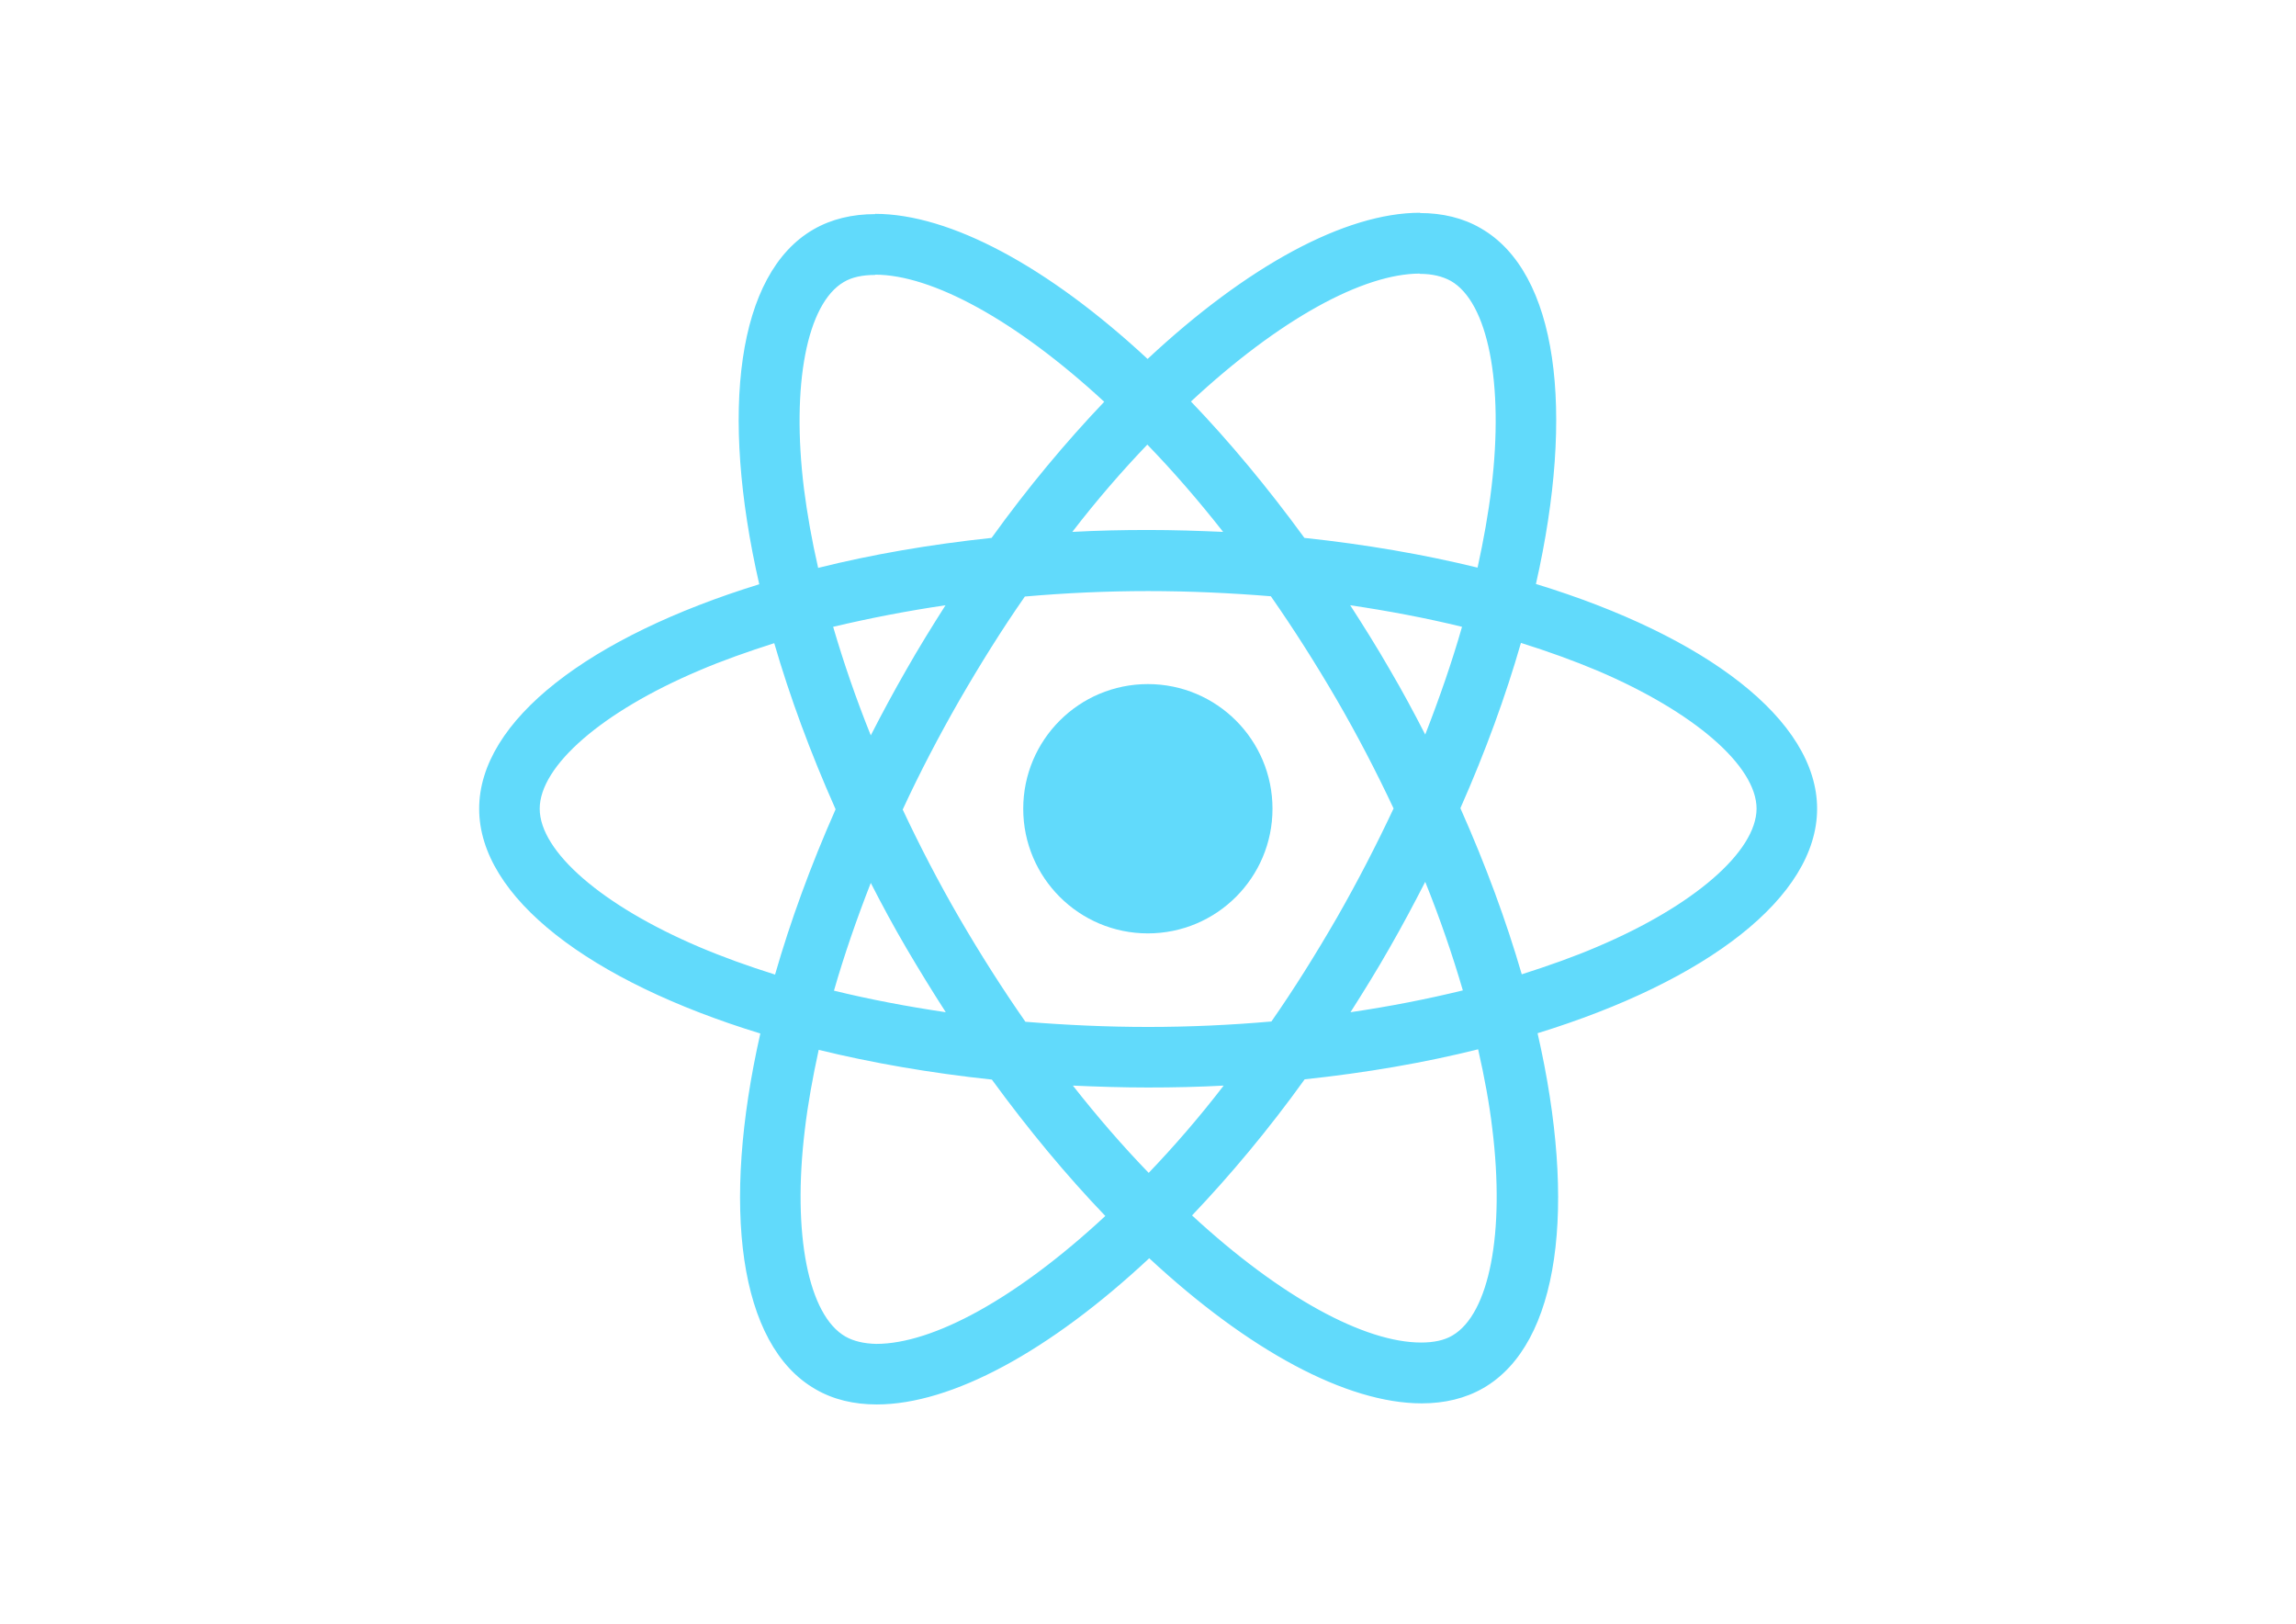
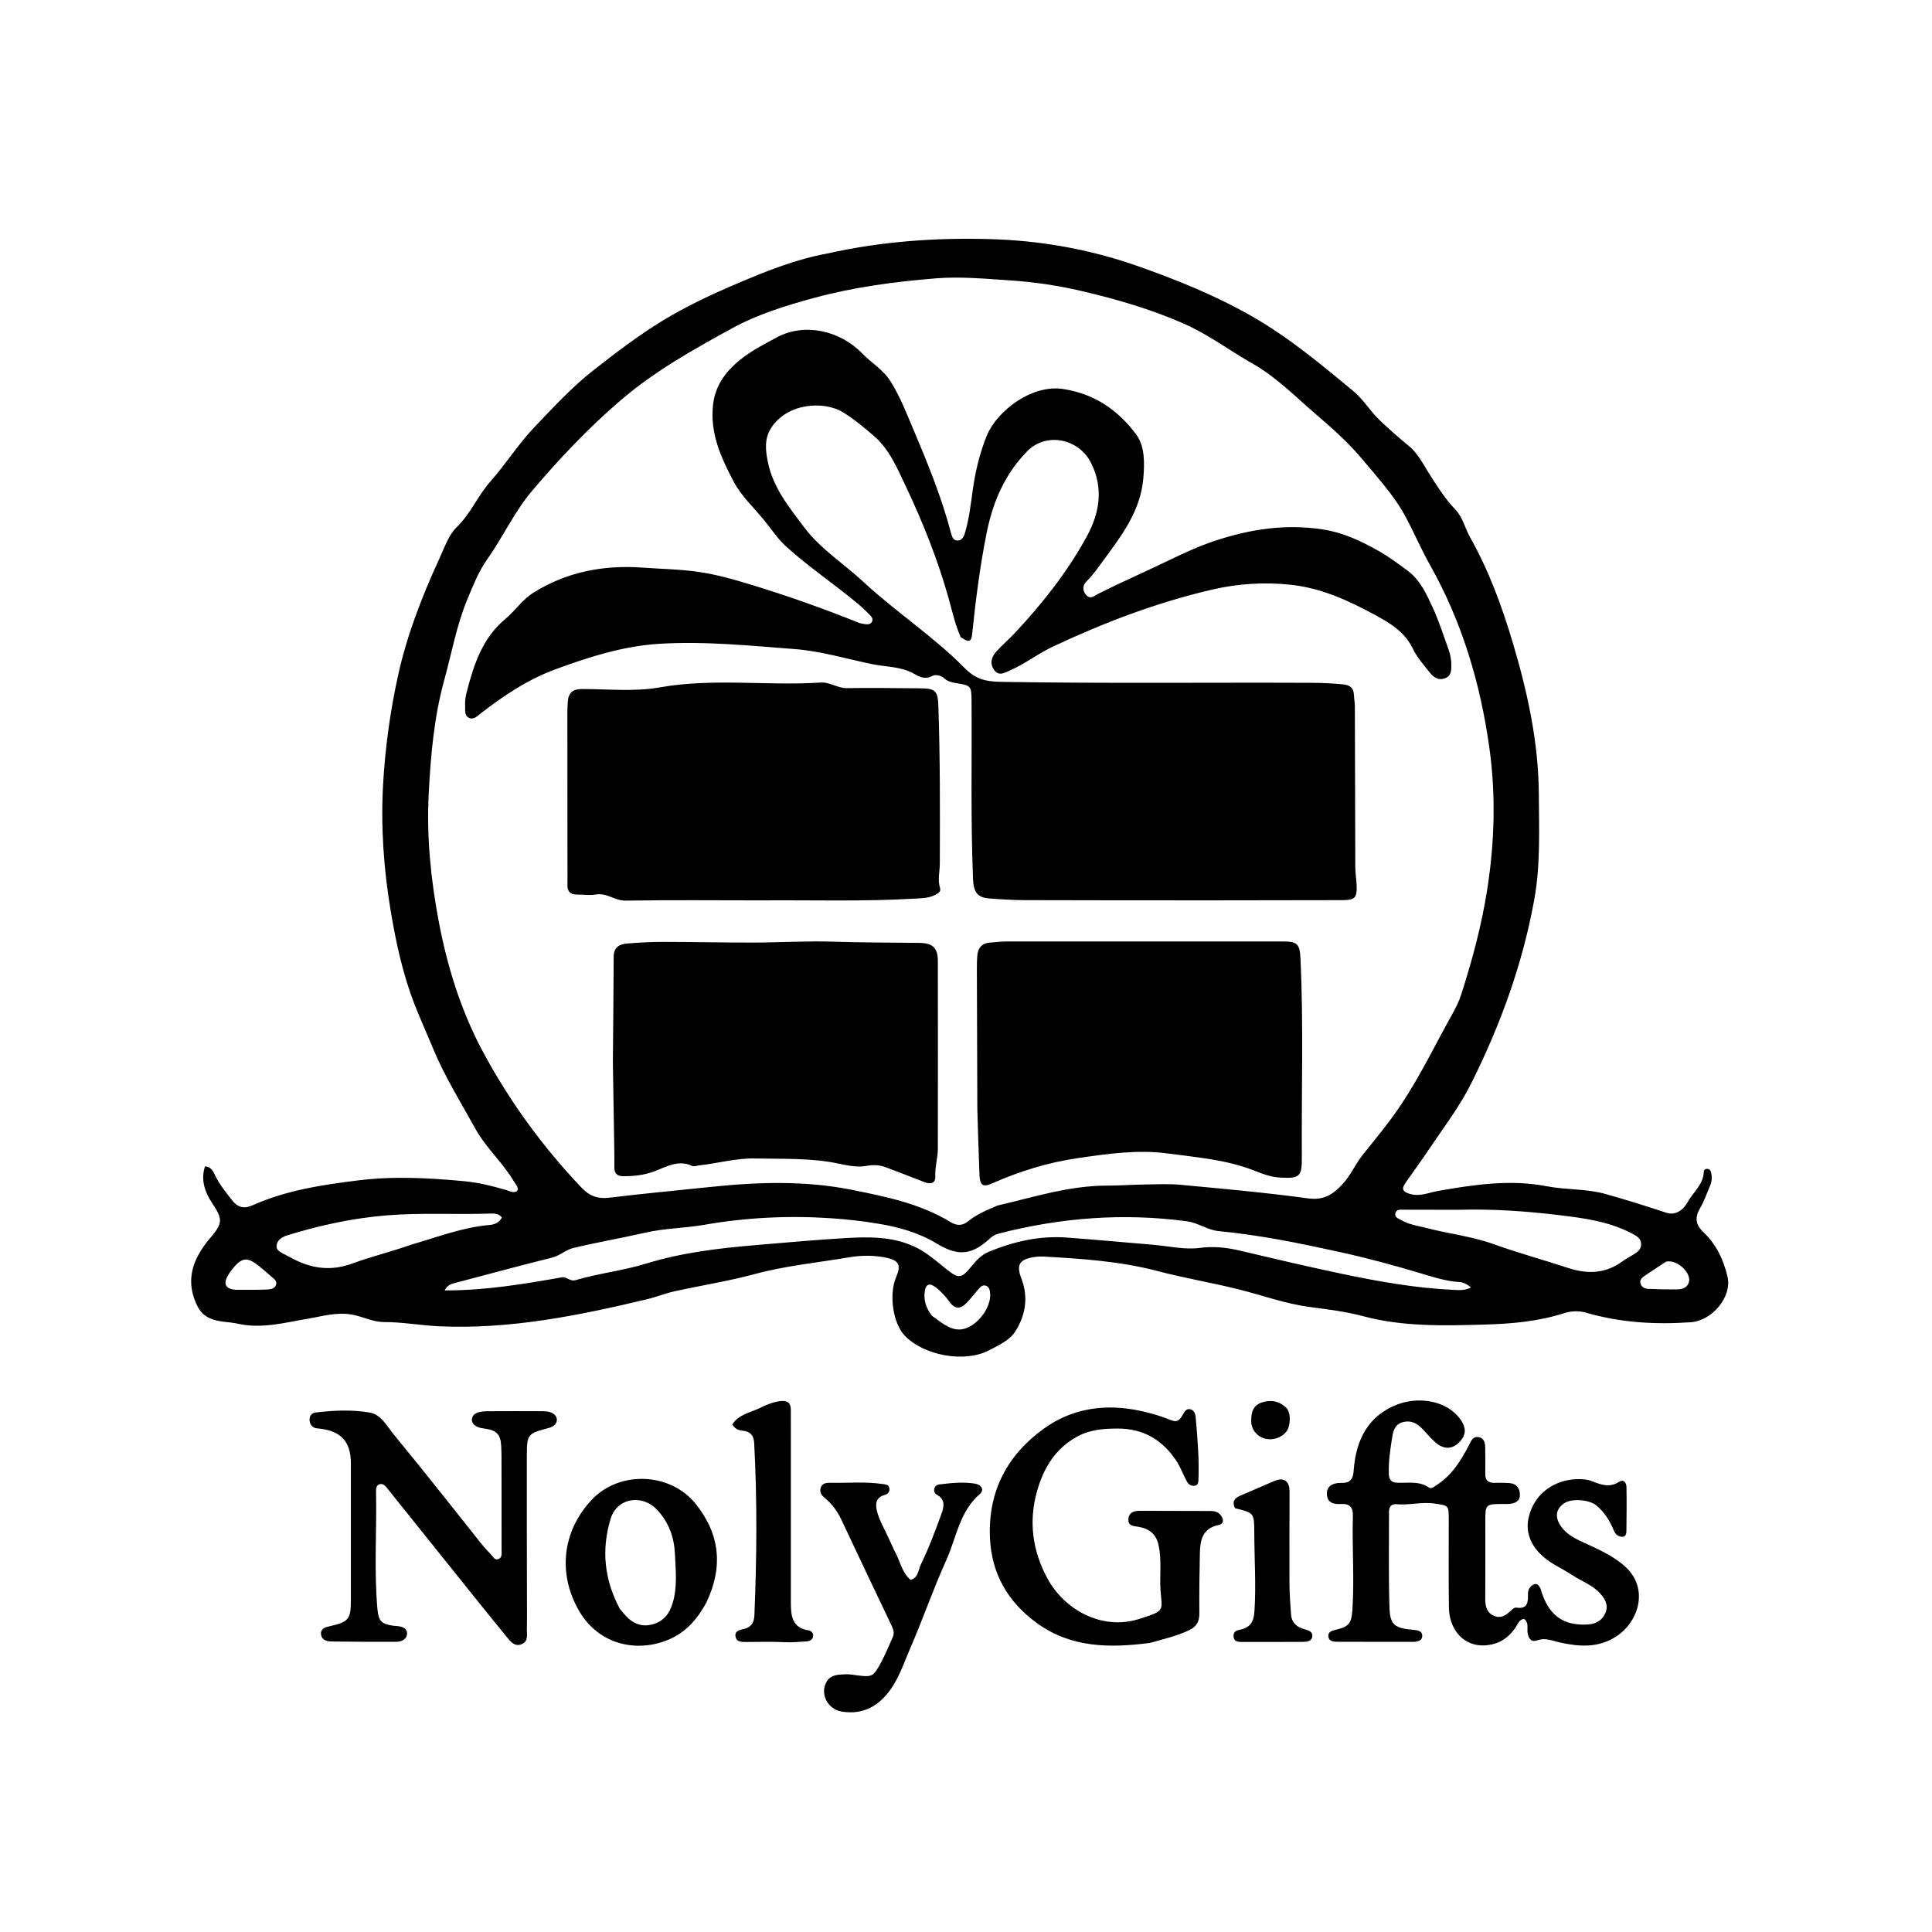
- <svg xmlns="http://www.w3.org/2000/svg" viewBox="0 0 841.9 595.3">
-   <g fill="#61DAFB">
-     <path d="M666.3 296.5c0-32.5-40.7-63.3-103.1-82.4 14.4-63.6 8-114.2-20.2-130.4-6.5-3.8-14.1-5.6-22.4-5.6v22.3c4.6 0 8.3.9 11.4 2.6 13.6 7.8 19.5 37.5 14.9 75.7-1.1 9.4-2.9 19.3-5.1 29.4-19.6-4.8-41-8.5-63.5-10.9-13.5-18.5-27.5-35.3-41.6-50 32.6-30.3 63.2-46.9 84-46.9V78c-27.5 0-63.5 19.6-99.9 53.6-36.4-33.8-72.4-53.2-99.9-53.2v22.3c20.7 0 51.4 16.5 84 46.6-14 14.7-28 31.4-41.3 49.9-22.6 2.4-44 6.1-63.6 11-2.3-10-4-19.7-5.2-29-4.7-38.2 1.1-67.9 14.6-75.8 3-1.8 6.9-2.6 11.5-2.6V78.5c-8.4 0-16 1.8-22.6 5.6-28.1 16.2-34.4 66.7-19.9 130.1-62.2 19.2-102.7 49.9-102.7 82.3 0 32.5 40.7 63.3 103.1 82.4-14.4 63.6-8 114.2 20.2 130.4 6.5 3.8 14.1 5.6 22.5 5.6 27.5 0 63.5-19.6 99.9-53.6 36.4 33.8 72.4 53.2 99.9 53.2 8.4 0 16-1.8 22.6-5.6 28.1-16.2 34.4-66.7 19.9-130.1 62-19.1 102.5-49.9 102.5-82.3zm-130.2-66.7c-3.7 12.9-8.3 26.2-13.5 39.5-4.1-8-8.4-16-13.1-24-4.6-8-9.5-15.8-14.4-23.4 14.2 2.1 27.9 4.7 41 7.9zm-45.8 106.5c-7.8 13.5-15.8 26.3-24.1 38.2-14.9 1.3-30 2-45.2 2-15.1 0-30.2-.7-45-1.9-8.3-11.9-16.4-24.6-24.2-38-7.6-13.1-14.5-26.4-20.8-39.8 6.2-13.4 13.2-26.8 20.7-39.9 7.8-13.5 15.8-26.3 24.1-38.2 14.9-1.3 30-2 45.2-2 15.1 0 30.2.7 45 1.9 8.3 11.9 16.4 24.6 24.2 38 7.6 13.1 14.5 26.4 20.8 39.8-6.3 13.4-13.2 26.8-20.7 39.9zm32.3-13c5.4 13.4 10 26.8 13.8 39.8-13.1 3.2-26.9 5.9-41.2 8 4.9-7.7 9.8-15.6 14.4-23.7 4.6-8 8.9-16.1 13-24.1zM421.2 430c-9.3-9.6-18.6-20.3-27.8-32 9 .4 18.2.7 27.5.7 9.4 0 18.7-.2 27.8-.7-9 11.7-18.3 22.4-27.5 32zm-74.4-58.9c-14.2-2.1-27.9-4.7-41-7.9 3.7-12.9 8.3-26.2 13.5-39.5 4.1 8 8.4 16 13.1 24 4.7 8 9.5 15.8 14.4 23.4zM420.7 163c9.3 9.6 18.6 20.3 27.8 32-9-.4-18.2-.7-27.5-.7-9.4 0-18.7.2-27.8.7 9-11.7 18.3-22.4 27.5-32zm-74 58.9c-4.9 7.7-9.8 15.6-14.4 23.7-4.6 8-8.9 16-13 24-5.4-13.4-10-26.8-13.8-39.8 13.1-3.1 26.9-5.8 41.2-7.9zm-90.5 125.2c-35.4-15.1-58.3-34.9-58.3-50.6 0-15.7 22.9-35.6 58.3-50.6 8.6-3.7 18-7 27.7-10.1 5.7 19.6 13.2 40 22.5 60.9-9.2 20.8-16.6 41.1-22.2 60.6-9.9-3.1-19.3-6.5-28-10.2zM310 490c-13.6-7.8-19.5-37.5-14.9-75.7 1.1-9.4 2.9-19.3 5.1-29.4 19.6 4.8 41 8.5 63.5 10.9 13.5 18.5 27.5 35.3 41.6 50-32.6 30.3-63.2 46.9-84 46.9-4.5-.1-8.3-1-11.3-2.7zm237.2-76.2c4.7 38.2-1.1 67.9-14.6 75.8-3 1.8-6.9 2.6-11.5 2.6-20.7 0-51.4-16.5-84-46.6 14-14.7 28-31.4 41.3-49.9 22.6-2.4 44-6.1 63.6-11 2.3 10.1 4.1 19.8 5.2 29.1zm38.5-66.7c-8.6 3.7-18 7-27.7 10.1-5.7-19.6-13.2-40-22.5-60.9 9.2-20.8 16.6-41.1 22.2-60.6 9.9 3.1 19.3 6.5 28.1 10.2 35.4 15.1 58.3 34.9 58.3 50.6-.1 15.7-23 35.6-58.4 50.6zM320.8 78.4z" />
-     <circle cx="420.9" cy="296.5" r="45.7" />
-     <path d="M520.5 78.1z" />
-   </g>
+ <svg xmlns="http://www.w3.org/2000/svg" version="1.1" id="Layer_1" x="0px" y="0px" width="100%" viewBox="0 0 1024 1024" enable-background="new 0 0 1024 1024" xml:space="preserve">
+   <path fill="#000000" opacity="1" stroke="none" d=" M438.429,134.381   C467.102,127.94 495.747,125.923 524.645,126.729   C551.297,127.472 577.402,132.065 602.437,140.835   C623.419,148.185 644.108,156.523 663.6,167.675   C683.1,178.832 700.157,193.095 717.295,207.287   C722.605,211.684 726.242,217.971 731.342,222.798   C736.27,227.463 741.28,231.971 746.58,236.246   C751.742,240.411 754.643,246.737 758.273,252.309   C762.265,258.434 766.131,264.646 771.271,269.952   C775.312,274.124 776.45,279.936 779.21,284.837   C789.152,302.494 796.084,321.401 801.828,340.709   C809.618,366.89 815.456,393.377 815.609,421.024   C815.713,439.695 816.523,458.348 813.192,476.779   C807.029,510.883 795.334,543.088 779.839,574.095   C773.445,586.89 764.835,598.012 757,609.743   C753.031,615.684 748.742,621.411 744.707,627.309   C742.513,630.516 743.969,631.832 747.368,632.817   C752.711,634.366 757.33,632.068 762.323,631.198   C781.358,627.877 800.48,624.997 819.857,628.74   C830.153,630.728 840.844,629.988 850.99,632.843   C861.833,635.893 872.592,639.266 883.284,642.811   C887.027,644.052 891.432,642.569 894.496,637.101   C897.457,631.817 902.856,627.791 903.055,621.02   C903.081,620.135 903.793,619.511 904.738,619.506   C905.888,619.5 906.635,620.249 906.888,621.264   C907.464,623.575 907.43,625.918 906.494,628.135   C904.747,632.276 903.279,636.595 901.024,640.447   C898.191,645.286 898.699,649.114 902.696,652.913   C909.516,659.396 913.375,667.262 915.607,676.573   C918.17,687.269 907.51,700.032 896.135,700.817   C877.363,702.112 858.917,701.051 840.779,695.782   C836.87,694.646 832.775,694.798 828.928,696.031   C815.29,700.401 801.126,701.652 787.029,702.043   C765.423,702.643 743.755,703.301 722.457,697.601   C713.192,695.121 703.533,693.976 693.99,692.7   C680.87,690.945 668.502,686.321 655.746,683.193   C641.691,679.746 627.419,677.339 613.408,673.651   C593.878,668.51 573.777,667.183 553.695,666.032   C551.875,665.928 550.008,665.974 548.21,666.251   C540.256,667.475 538.522,670.315 541.373,677.702   C545.163,687.523 543.528,697.033 538.287,705.454   C535.195,710.423 529.119,713.15 523.843,715.853   C511.026,722.419 489.731,718.411 479.651,708.06   C473.306,701.546 470.995,686.14 474.977,676.896   C477.668,670.646 476.591,668.08 469.862,666.641   C463.305,665.237 456.474,665.308 449.963,666.411   C433.267,669.241 416.383,670.857 399.918,675.305   C385.981,679.071 371.635,681.299 357.518,684.423   C352.502,685.533 347.681,687.503 342.679,688.692   C306.538,697.287 270.24,704.673 232.746,702.959   C222.942,702.511 213.27,700.686 203.408,700.707   C197.79,700.719 192.57,697.935 187.005,696.854   C178.665,695.234 171.219,697.584 163.42,698.901   C151.039,700.99 138.798,704.435 125.971,701.58   C121.006,700.474 115.831,700.898 110.936,698.566   C107.054,696.717 105.236,693.92 103.696,690.26   C97.959,676.632 103.326,665.627 111.91,655.556   C118.104,648.288 118.014,646.069 112.516,637.778   C108.726,632.064 106.24,625.501 108.663,618.194   C112.298,618.536 113.151,621.222 114.163,623.302   C116.456,628.014 119.777,631.957 122.912,636.048   C125.77,639.779 129.068,640.959 133.781,638.854   C151.597,630.899 170.558,628.022 189.807,625.635   C208.691,623.293 227.342,624.316 246.061,626.066   C253.667,626.777 261.129,628.642 268.481,630.811   C270.328,631.356 272.166,632.59 274.197,631.198   C274.958,629.072 273.339,627.837 272.449,626.309   C266.56,616.2 257.517,608.388 251.871,598.119   C244.186,584.14 235.684,570.592 229.56,555.786   C226.379,548.095 222.919,540.515 219.883,532.767   C213.545,516.593 209.892,499.688 207.047,482.624   C203.34,460.394 201.775,437.955 203.064,415.462   C204.148,396.553 206.705,377.831 210.714,359.213   C215.414,337.386 223.331,316.885 232.574,296.759   C235.346,290.724 237.783,283.532 242.033,279.431   C249.526,272.202 253.237,262.738 259.919,255.194   C268.167,245.882 274.865,235.152 283.444,226.193   C293.416,215.778 303.194,205.117 314.69,196.118   C326.471,186.896 338.345,177.803 351.069,170.04   C363.977,162.165 377.759,155.757 391.711,149.852   C406.73,143.495 421.861,137.425 438.429,134.381  M528.712,638.96   C547.951,634.5 566.874,628.352 586.945,628.399   C593.257,628.414 599.568,627.912 605.882,627.827   C612.544,627.737 619.255,627.365 625.863,627.983   C648.375,630.088 670.915,632.101 693.306,635.164   C701.576,636.295 706.401,633.16 711.464,627.735   C715.969,622.907 718.43,616.848 722.521,611.771   C729.567,603.027 736.72,594.398 742.97,584.943   C753.013,569.752 760.848,553.423 769.676,537.61   C771.536,534.278 773.289,530.798 774.452,527.181   C780.302,508.982 785.247,490.617 788.23,471.623   C792.193,446.382 792.892,421.222 789.354,396.025   C784.572,361.975 774.859,329.448 757.843,299.301   C752.952,290.638 749.107,281.306 744.319,272.689   C738.489,262.197 730.088,253.064 722.335,243.728   C715.01,234.906 706.473,227.302 697.72,219.808   C686.746,210.411 676.737,200.014 663.958,192.768   C651.689,185.811 640.446,177.243 627.345,171.489   C609.863,163.811 591.745,158.577 573.266,154.246   C560.773,151.318 548.101,149.452 535.326,148.612   C522.213,147.75 509.064,146.477 495.914,147.541   C474.161,149.302 452.577,152.163 431.436,157.904   C416.454,161.972 401.482,166.628 388.013,174.004   C367.53,185.222 347.133,196.614 329.068,212.075   C311.875,226.791 296.584,242.987 282.037,260.137   C272.583,271.282 266.603,284.603 258.256,296.415   C253.699,302.865 250.841,310.158 247.823,317.367   C242.024,331.219 239.445,346.018 235.476,360.395   C230.053,380.044 228.281,400.321 227.227,420.621   C226.047,443.354 228.305,465.852 232.505,488.172   C236.994,512.026 244.162,535.268 255.487,556.549   C269.641,583.148 287.375,607.578 308.275,629.551   C312.532,634.026 317.068,635.536 322.975,634.807   C340.799,632.609 358.692,630.999 376.549,629.116   C401.564,626.477 426.656,625.649 451.632,630.656   C469.768,634.292 487.805,637.975 503.882,647.768   C507.089,649.721 510.107,649.766 513.106,647.325   C517.551,643.706 522.763,641.463 528.712,638.96  M298.295,676.919   C300.622,677.034 302.462,679.262 304.969,678.521   C317.273,674.884 330.154,673.519 342.358,669.759   C361.268,663.933 380.639,661.616 400.177,659.964   C416.085,658.619 431.99,657.158 447.925,656.227   C460.209,655.51 472.494,655.279 484.217,660.536   C490.902,663.535 496.143,668.334 501.715,672.76   C508.041,677.784 509.572,677.742 514.631,671.498   C517.283,668.226 520.155,665.084 524.041,663.481   C537.195,658.054 550.864,654.889 565.188,655.923   C580.62,657.037 596.028,658.485 611.446,659.783   C619.561,660.466 627.854,662.48 635.74,661.434   C643.263,660.437 650.068,661.182 657.179,662.86   C675.141,667.1 693.109,671.343 711.169,675.137   C730.718,679.244 750.391,682.744 770.413,683.657   C773.457,683.796 776.577,684.069 779.682,682.363   C777.66,680.76 775.764,679.64 773.598,679.513   C766.537,679.097 759.851,676.94 753.192,674.94   C739.007,670.678 724.713,666.814 710.269,663.639   C689,658.964 667.649,654.567 645.924,652.512   C639.898,651.942 635.168,648.121 629.034,647.301   C595.388,642.804 562.328,645.364 529.587,653.762   C527.969,654.177 526.485,654.789 525.195,655.986   C515.083,665.381 507.909,666.049 496.268,658.994   C486.87,653.299 476.286,650.381 465.726,648.617   C457.446,647.234 448.955,646.259 440.464,645.693   C417.914,644.188 395.498,645.29 373.325,649.168   C362.984,650.976 352.476,650.946 342.222,653.297   C329.44,656.227 316.482,658.41 303.742,661.5   C299.884,662.436 296.723,665.546 292.541,666.584   C275.427,670.831 258.403,675.445 241.355,679.957   C239.374,680.481 237.227,680.881 235.666,683.946   C257.069,684.007 277.285,680.652 298.295,676.919  M772.502,641.226   C763.006,641.201 753.51,641.153 744.014,641.17   C742.244,641.173 739.968,640.81 739.53,643.241   C739.156,645.318 741.274,645.838 742.643,646.653   C746.721,649.08 751.423,649.672 755.897,650.831   C767.793,653.915 780.064,655.259 791.757,659.458   C804.736,664.118 818.08,667.751 831.19,672.059   C841.472,675.438 851.116,675.094 860.079,668.423   C861.675,667.235 863.493,666.348 865.188,665.289   C867.466,663.866 869.979,662.467 869.828,659.315   C869.668,655.96 866.889,654.785 864.342,653.468   C852.108,647.144 838.42,645.482 825.295,643.923   C808.212,641.895 790.839,640.676 772.502,641.226  M218.245,659.611   C231.805,655.73 245.022,650.528 259.268,649.288   C261.939,649.055 264.729,648.17 266.003,645.252   C264.209,643.117 262.007,643.143 259.855,643.216   C241.592,643.841 223.314,642.673 205.047,644.164   C186.902,645.644 169.286,649.461 151.971,654.852   C149.429,655.643 146.855,657.346 146.585,660.21   C146.331,662.898 149.054,663.847 151.072,664.969   C151.944,665.454 152.852,665.874 153.724,666.358   C164.215,672.186 174.699,674.079 186.644,669.714   C196.736,666.027 207.298,663.465 218.245,659.611  M493.984,697.452   C498.506,700.431 502.635,704.637 508.373,704.66   C516.643,704.693 525.767,693.424 524.768,685.124   C524.581,683.568 524.241,682.12 522.619,681.498   C520.898,680.838 519.761,681.951 518.766,683.082   C516.575,685.57 514.592,688.255 512.273,690.613   C508.896,694.048 506.032,693.86 503.241,689.978   C501.08,686.973 498.636,684.307 495.681,682.123   C492.68,679.906 490.769,680.594 490.18,684.245   C489.43,688.895 490.677,693.129 493.984,697.452  M128.708,683.633   C132.844,683.6 136.984,683.669 141.114,683.489   C143.062,683.405 145.397,683.247 146.232,681.117   C147.163,678.744 144.882,677.642 143.506,676.346   C141.704,674.649 139.766,673.093 137.854,671.514   C131.06,665.903 128.238,666.186 122.796,673.084   C121.879,674.247 121.06,675.518 120.387,676.837   C118.5,680.535 119.694,682.856 123.818,683.498   C125.116,683.699 126.461,683.595 128.708,683.633  M883.052,668.696   C879.317,671.161 875.546,673.573 871.866,676.118   C870.528,677.043 868.995,678.156 869.438,680.106   C869.906,682.173 871.687,683.044 873.563,683.124   C878.852,683.348 884.153,683.506 889.442,683.378   C891.996,683.317 894.482,682.25 895.193,679.433   C896.427,674.547 888.872,667.383 883.052,668.696  z" />
+   <path fill="#000000" opacity="1" stroke="none" d=" M816.483,841.893   C820.399,855.895 828.231,861.777 841.485,861.009   C845.893,860.753 849.224,858.88 850.933,854.807   C852.652,850.71 850.733,847.449 848.001,844.45   C843.955,840.012 838.276,838.109 833.432,834.915   C830.109,832.724 826.553,830.892 823.141,828.833   C812.53,822.426 808.06,813.467 810.233,804.218   C813.485,790.374 825.168,784.527 835.017,784.022   C838.021,783.868 840.994,783.973 843.873,785.106   C848.56,786.951 853.165,788.632 858.132,785.421   C860.57,783.846 862.024,785.876 862.065,788.113   C862.207,795.938 862.116,803.768 862.033,811.595   C862.019,812.935 861.611,814.509 859.942,814.529   C857.764,814.555 856.225,813.262 855.383,811.238   C853.246,806.096 850.419,801.455 846.037,797.868   C842.387,794.88 833.417,794.108 829.444,796.529   C824.943,799.272 823.975,803.488 826.754,808.083   C829.579,812.752 834.132,815.125 838.845,817.326   C846.648,820.969 854.491,824.202 861.192,830.162   C874.23,841.761 868.62,859.685 856.466,867.465   C846.915,873.58 836.852,872.793 826.604,870.506   C822.599,869.612 818.976,867.814 814.514,869.474   C811.426,870.623 809.808,867.906 809.593,864.83   C809.425,862.436 810.242,859.779 807.734,858.007   C805.115,858.453 804.489,860.793 803.331,862.5   C800.525,866.634 797.03,869.774 792.135,871.192   C778.256,875.215 768.151,865.559 767.956,852.084   C767.728,836.426 767.905,820.762 767.87,805.1   C767.853,797.708 767.643,798.026 760.497,796.937   C753.62,795.889 746.938,797.9 740.141,797.259   C737.487,797.008 736.192,798.647 736.198,801.276   C736.233,818.268 735.914,835.273 736.459,852.249   C736.746,861.206 739.389,863.004 748.689,863.812   C751.03,864.015 753.947,864.17 753.804,867.234   C753.684,869.81 751.015,870.222 748.767,870.224   C735.449,870.233 722.132,870.202 708.815,870.179   C706.715,870.175 704.349,869.849 704.063,867.494   C703.728,864.734 706.218,864.238 708.41,863.709   C714.979,862.124 716.337,860.246 716.798,853.322   C717.907,836.689 716.572,820.048 717.058,803.416   C717.185,799.074 715.479,796.886 710.872,797.142   C707.186,797.347 703.572,796.846 703.278,792.024   C703.036,788.079 705.728,785.87 711.168,785.958   C716.117,786.039 717.19,783.562 717.507,779.161   C718.652,763.279 725.151,750.276 740.672,744.381   C751.574,740.24 766.128,742.01 773.598,751.722   C777.347,756.596 777.329,760.564 773.262,764.581   C769.573,768.223 765.191,768.327 760.79,764.492   C758.166,762.205 755.969,759.434 753.507,756.953   C750.775,754.201 747.621,752.686 743.595,753.751   C739.467,754.843 738.481,758.054 737.906,761.683   C736.888,768.099 735.907,774.506 736.108,781.04   C736.199,783.978 737.233,785.762 740.466,785.891   C746.192,786.118 752.122,784.784 757.416,788.448   C758.718,789.349 760.194,787.915 761.458,787.102   C769.618,781.849 774.511,773.954 778.756,765.58   C779.873,763.376 780.859,761.158 783.769,761.733   C786.573,762.287 787.161,764.628 787.182,767.117   C787.221,771.782 787.299,776.448 787.215,781.112   C787.154,784.497 788.687,786 792.028,785.939   C794.692,785.891 797.368,785.867 800.02,786.068   C803.909,786.362 805.634,789.001 805.581,792.508   C805.531,795.797 802.908,796.821 800.031,797.099   C799.04,797.195 798.033,797.14 797.034,797.142   C787.259,797.156 787.25,797.155 787.246,806.687   C787.24,820.182 787.308,833.678 787.215,847.173   C787.187,851.105 787.825,854.624 791.736,856.379   C795.302,857.979 798.126,856.264 800.674,853.76   C801.472,852.975 802.727,851.938 803.611,852.073   C809.798,853.019 809.942,849.097 809.854,844.782   C809.809,842.601 810.884,840.875 812.759,839.873   C814.5,838.944 815.53,840.155 816.483,841.893  z" />
+   <path fill="#000000" opacity="1" stroke="none" d=" M279.293,844.998   C279.295,851.495 279.39,857.493 279.245,863.485   C279.176,866.341 280.173,869.879 276.598,871.407   C272.857,873.005 270.668,870.156 268.677,867.733   C261.811,859.376 255.051,850.932 248.279,842.498   C234.113,824.855 219.963,807.199 205.816,789.542   C204.662,788.103 203.518,786.3 201.512,786.589   C199.512,786.878 199.272,788.882 199.307,790.57   C199.746,811.369 198.193,832.196 200.06,852.971   C200.624,859.241 202.199,860.715 208.275,861.655   C208.931,861.757 209.604,861.75 210.267,861.813   C212.897,862.064 215.759,862.836 215.733,865.782   C215.706,868.886 212.814,870.167 209.994,870.183   C198.503,870.248 187.011,870.18 175.521,870.018   C172.907,869.981 170.247,868.985 170.124,865.921   C170.006,862.974 172.754,862.395 175.019,861.876   C184.697,859.659 185.969,858.16 185.972,848.458   C185.981,824.138 185.976,799.817 185.972,775.496   C185.97,764.203 180.759,758.463 169.403,757.198   C168.42,757.089 167.346,757.076 166.493,756.656   C164.666,755.755 163.971,754.007 164.089,752.082   C164.202,750.234 165.323,748.908 167.194,748.679   C176.803,747.503 186.532,747.054 196.018,748.699   C202.033,749.742 205.043,755.858 208.675,760.279   C222.397,776.98 235.857,793.899 249.279,810.843   C252.795,815.282 256.162,819.825 260.177,823.836   C261.302,824.96 262.044,827.035 264.051,826.37   C266.273,825.635 265.854,823.399 265.857,821.64   C265.88,806.981 265.854,792.322 265.819,777.662   C265.81,773.832 265.859,769.993 265.63,766.173   C265.268,760.161 263.082,758.017 257.049,757.219   C255.745,757.046 254.385,756.85 253.202,756.325   C251.481,755.563 249.932,754.261 250.106,752.215   C250.275,750.218 251.875,748.988 253.725,748.511   C255.313,748.102 257.01,747.989 258.661,747.98   C267.823,747.928 276.985,747.937 286.147,747.955   C287.643,747.958 289.172,747.943 290.627,748.235   C292.881,748.687 295.016,750.054 295.142,752.302   C295.286,754.885 293.022,756.292 290.657,756.91   C279.693,759.772 279.261,760.129 279.234,771.546   C279.177,795.863 279.261,820.181 279.293,844.998  z" />
+   <path fill="#000000" opacity="1" stroke="none" d=" M609.502,870.775   C588.192,873.576 567.664,873.383 549.699,860.357   C534.375,849.245 525.504,834.35 524.69,814.924   C523.66,790.351 533.913,771.175 553.242,757.216   C567.217,747.124 583.585,744.123 600.811,747.097   C607.719,748.29 614.42,750.189 620.897,752.804   C624.148,754.116 625.481,752.282 626.798,749.991   C627.715,748.396 628.619,746.462 630.814,746.92   C632.857,747.347 633.584,749.363 633.742,751.184   C634.707,762.283 635.657,773.389 635.192,784.551   C635.135,785.938 634.818,787.333 633.126,787.5   C631.293,787.68 629.891,786.754 629.041,785.169   C626.999,781.367 625.565,777.266 623.089,773.668   C615.697,762.921 605.741,757.164 592.497,757.166   C585.094,757.168 577.928,757.679 571.213,761.264   C559.354,767.594 553.082,778.124 549.625,790.46   C545.121,806.531 547.232,822.03 555.202,836.698   C564.122,853.113 583.915,864.299 603.594,858.142   C618.081,853.609 615.823,853.818 615.093,842.71   C614.571,834.766 615.84,826.799 614.031,818.832   C612.658,812.78 608.904,810.219 603.403,809.231   C600.954,808.792 597.97,808.971 598.07,805.397   C598.171,801.748 600.871,800.754 603.984,800.754   C616.475,800.752 628.966,800.82 641.457,800.851   C643.536,800.856 645.502,801.242 646.862,802.927   C648.628,805.114 649.012,807.621 645.739,808.316   C637.176,810.136 636.086,816.508 635.949,823.495   C635.743,833.983 635.588,844.477 635.682,854.966   C635.721,859.29 634.385,862.077 630.277,864.023   C623.738,867.122 616.794,868.747 609.502,870.775  z" />
+   <path fill="#000000" opacity="1" stroke="none" d=" M374.426,849.307   C369.703,858.048 363.661,865.011 354.714,868.885   C337.969,876.138 317.553,871.994 307.01,853.942   C295.53,834.285 297.921,811.743 313.525,795.016   C328.216,779.268 355.352,780.309 368.813,797.18   C381.607,813.215 383.35,830.519 374.426,849.307  M328.584,852.84   C329.45,853.85 330.305,854.869 331.183,855.868   C335.246,860.487 340.122,862.678 346.294,860.819   C351.896,859.132 354.879,855.195 356.523,849.675   C359.112,840.978 358.121,832.166 357.714,823.418   C357.313,814.799 354.516,807.006 348.437,800.39   C340.477,791.725 327.037,793.796 323.641,804.995   C318.721,821.216 320.157,837.108 328.584,852.84  z" />
+   <path fill="#000000" opacity="1" stroke="none" d=" M474.078,821.951   C477.149,827.225 477.859,833.412 482.657,837.381   C486.852,836.167 486.595,832.204 487.973,829.398   C492.305,820.58 495.705,811.37 499.061,802.152   C500.439,798.369 501.031,794.63 496.519,792.215   C495.197,791.507 494.842,790.185 495.31,788.75   C495.712,787.514 496.65,786.925 497.925,786.773   C504.212,786.021 510.502,785.303 516.822,786.374   C520.287,786.961 521.79,789.77 519.331,791.879   C508.519,801.156 506.916,815.023 501.54,826.931   C494.574,842.358 489.057,858.414 482.299,873.963   C478.59,882.494 475.893,891.396 469.537,898.587   C463.259,905.689 455.667,908.651 446.339,907.201   C439.102,906.077 434.841,898.693 437.606,892.358   C439.708,887.541 443.987,887.574 448.139,887.407   C450.117,887.328 452.122,887.683 454.102,887.937   C462.085,888.964 462.817,888.774 466.712,881.624   C469.173,877.104 471.145,872.312 473.234,867.597   C474.099,865.645 473.576,863.748 472.668,861.843   C463.729,843.088 454.803,824.327 445.968,805.523   C443.87,801.059 441.096,797.223 437.289,794.092   C435.556,792.667 434.154,790.943 435.019,788.48   C435.933,785.878 438.27,785.889 440.442,785.921   C449.59,786.054 458.762,785.209 467.884,786.578   C469.391,786.804 471.037,786.784 471.349,788.719   C471.659,790.643 470.796,791.83 468.832,792.37   C464.442,793.576 463.833,796.814 464.746,800.637   C465.995,805.865 468.859,810.426 471.01,815.281   C471.951,817.403 472.935,819.505 474.078,821.951  z" />
+   <path fill="#000000" opacity="1" stroke="none" d=" M388.13,754.964   C391.568,749.619 397.526,748.794 402.466,746.39   C405.969,744.685 409.693,743.017 413.758,742.589   C417.322,742.214 419.168,743.525 419.156,747.223   C419.135,753.384 419.168,759.545 419.168,765.705   C419.171,793.679 419.167,821.653 419.171,849.627   C419.172,856.492 419.921,862.84 428.593,864.15   C429.924,864.351 431.062,865.433 430.986,866.966   C430.883,869.01 429.259,869.839 427.56,869.963   C423.594,870.253 419.647,870.59 415.623,870.379   C408.982,870.031 402.31,870.29 395.651,870.283   C393.292,870.281 390.501,870.434 389.885,867.576   C389.199,864.394 392.123,863.848 394.329,863.37   C398.343,862.5 399.691,859.812 399.845,856.134   C401.114,825.7 401.366,795.268 399.735,764.837   C399.525,760.905 397.743,758.679 393.691,758.306   C391.502,758.104 389.464,757.36 388.13,754.964  z" />
+   <path fill="#000000" opacity="1" stroke="none" d=" M654.579,799.397   C652.891,795.932 654.297,794.055 657.167,792.823   C663.265,790.206 669.35,787.558 675.45,784.944   C680.384,782.829 683.496,784.971 683.489,790.474   C683.467,806.754 683.363,823.034 683.447,839.312   C683.476,844.788 683.879,850.269 684.284,855.734   C684.611,860.164 687.44,862.486 691.518,863.559   C693.513,864.084 695.784,864.807 695.566,867.218   C695.319,869.946 692.755,870.21 690.56,870.222   C679.735,870.283 668.909,870.273 658.084,870.262   C655.988,870.26 653.927,870.025 653.801,867.253   C653.68,864.611 655.48,864.118 657.647,863.667   C662.58,862.638 664.523,859.411 664.862,854.381   C665.8,840.416 664.844,826.476 664.801,812.527   C664.768,801.862 664.724,801.862 654.579,799.397  z" />
+   <path fill="#000000" opacity="1" stroke="none" d=" M663.23,754.508   C662.891,749.526 663.728,745.126 668.478,743.433   C673.195,741.751 677.948,742.41 681.797,746.219   C684.442,748.836 684.153,756.445 681.255,759.423   C677.077,763.716 670.072,764.007 666.094,760.052   C664.647,758.614 663.669,756.922 663.23,754.508  z" />
+   <path fill="#000000" opacity="1" stroke="none" d=" M509.171,337.672   C506.265,331.073 504.812,324.415 502.988,317.853   C497.184,296.973 489.212,276.916 479.898,257.343   C475.373,247.835 471.348,238.079 463.159,231.038   C457.995,226.599 452.702,222.176 446.938,218.599   C436.578,212.172 416.995,213.686 408.645,226.956   C404.994,232.757 405.775,238.835 406.972,244.831   C409.669,258.342 418.186,268.787 426.171,279.417   C434.873,291.002 447.207,298.729 457.672,308.449   C474.856,324.411 494.744,337.294 511.187,353.982   C517.331,360.216 522.686,361.267 530.892,361.404   C585.695,362.316 640.497,361.666 695.297,361.907   C700.8,361.931 706.267,362.186 711.741,362.711   C715.183,363.04 717.423,364.343 717.597,368.12   C717.696,370.274 718.099,372.421 718.106,374.573   C718.198,402.901 718.218,431.23 718.333,459.559   C718.346,462.874 718.941,466.184 719.055,469.503   C719.272,475.867 718.063,477.086 711.598,477.103   C689.273,477.16 666.947,477.204 644.622,477.204   C610.792,477.204 576.963,477.208 543.134,477.098   C536.822,477.078 530.502,476.661 524.203,476.19   C518.156,475.738 516.015,472.823 515.737,466.112   C514.434,434.641 515.174,403.155 514.947,371.676   C514.888,363.481 514.75,363.339 506.537,362.015   C504.382,361.667 502.317,361.142 500.594,359.641   C498.678,357.972 495.983,357.282 494.038,358.311   C490.285,360.296 487.45,358.816 484.426,357.097   C477.524,353.176 469.623,353.542 462.179,352   C448.501,349.166 435.027,345.072 421.048,344.008   C397.151,342.19 373.207,339.743 349.244,341.242   C330.402,342.42 312.495,348.111 294.711,354.62   C279.836,360.064 267.213,368.547 254.932,377.997   C253.109,379.4 251.285,381.551 248.814,380.567   C245.924,379.416 246.696,376.417 246.531,373.977   C246.349,371.268 246.876,368.659 247.55,366.079   C251.283,351.802 255.834,338.077 267.84,328.063   C273.032,323.732 276.934,317.759 282.717,314.142   C300.406,303.078 319.918,299.361 340.559,300.843   C350.686,301.571 360.904,301.707 370.913,303.217   C379.91,304.575 388.794,307.068 397.524,309.729   C416.933,315.644 436.072,322.381 454.898,329.976   C455.959,330.404 457.129,330.62 458.27,330.775   C459.774,330.979 461.422,331.101 462.211,329.437   C462.888,328.008 461.901,326.801 460.998,325.879   C459.022,323.862 456.966,321.907 454.802,320.094   C442.366,309.679 428.822,300.664 416.764,289.752   C411.997,285.439 408.636,280.09 404.611,275.233   C399.207,268.712 392.917,262.882 388.886,255.291   C382.051,242.418 376.109,229.26 377.972,214.115   C379.252,203.705 385.381,195.985 393.285,189.912   C399.039,185.49 405.583,182.092 412.064,178.649   C426.184,171.148 444.94,174.905 456.964,187.313   C461.898,192.406 468.159,195.922 472.122,202.303   C477.012,210.18 480.329,218.684 483.877,227.063   C491.592,245.285 499.12,263.619 504.133,282.839   C504.629,284.741 505.379,286.513 507.566,286.507   C509.684,286.502 510.749,284.723 511.296,282.948   C513.607,275.451 514.484,267.644 515.545,259.932   C516.917,249.963 519.293,240.173 522.968,231.011   C528.043,218.358 546.486,203.485 563.658,206.2   C580.566,208.874 592.821,217.654 602.231,230.306   C606.837,236.5 606.721,245.586 605.94,253.96   C604.37,270.82 594.721,283.551 585.262,296.415   C582.32,300.416 579.525,304.564 575.921,308.101   C573.848,310.137 573.517,312.931 575.657,315.328   C578.025,317.98 579.868,315.831 582.141,314.693   C590.747,310.381 599.497,306.35 608.245,302.328   C620.009,296.918 631.417,290.798 643.806,286.681   C662.533,280.457 681.257,277.575 701.095,280.612   C712.01,282.283 721.325,286.73 730.537,291.918   C736.002,294.995 741.086,298.797 746.142,302.541   C752.685,307.388 755.974,314.704 759.246,321.75   C762.597,328.968 765.006,336.628 767.728,344.131   C768.694,346.794 769.24,349.571 769.24,352.45   C769.239,355.381 769.217,358.262 765.868,359.512   C762.484,360.775 759.891,359.068 757.981,356.665   C754.673,352.502 751.02,348.397 748.751,343.672   C744.535,334.893 736.782,330.289 728.998,326.041   C714.805,318.295 700.103,311.553 683.673,309.883   C669.807,308.473 656.082,309.349 642.511,312.488   C613.195,319.27 585.272,329.955 558.084,342.693   C550.232,346.372 543.381,351.836 535.398,355.306   C532.424,356.598 529.536,358.581 526.953,355.115   C524.467,351.779 525.472,348.3 527.925,345.51   C530.995,342.017 534.618,339.016 537.797,335.612   C552.483,319.89 565.845,303.069 576.114,284.16   C582.724,271.99 585.038,258.945 578.354,245.483   C571.868,232.419 554.538,228.809 544.349,239.264   C532.708,251.208 526.336,265.675 522.997,282.214   C519.397,300.046 517.143,317.952 515.275,335.975   C514.826,340.313 513.502,340.693 509.171,337.672  z" />
+   <path fill="#000000" opacity="1" stroke="none" d=" M403,477.216   C378.848,477.207 355.193,476.976 331.547,477.346   C325.871,477.434 321.552,473.046 315.767,474.105   C312.55,474.693 309.125,474.098 305.795,474.127   C302.237,474.158 300.653,472.494 300.75,468.919   C300.862,464.762 300.761,460.599 300.758,456.439   C300.739,430.15 300.716,403.862 300.716,377.573   C300.716,375.577 300.807,373.574 300.979,371.585   C301.359,367.181 303.716,365.214 308.23,365.2   C322.022,365.158 336.138,366.734 349.535,364.349   C378.004,359.28 406.483,363.614 434.868,361.765   C440.015,361.43 443.84,364.797 448.78,364.721   C461.76,364.521 474.746,364.743 487.73,364.817   C495.659,364.863 497.071,366.144 497.344,374.018   C498.31,401.935 498.223,429.863 498.119,457.79   C498.103,462.079 496.89,466.338 498.238,470.66   C498.871,472.689 497.115,473.548 495.603,474.336   C492.231,476.095 488.547,476.067 484.888,476.284   C457.773,477.895 430.63,477.003 403,477.216  z" />
+   <path fill="#000000" opacity="1" stroke="none" d=" M324.835,563   C324.991,544.029 325.207,525.559 325.268,507.088   C325.285,502.02 328.348,500.371 332.554,500.061   C338.696,499.608 344.862,499.217 351.017,499.221   C367.157,499.232 383.297,499.606 399.436,499.579   C413.562,499.555 427.705,498.641 441.807,499.112   C456.961,499.618 472.106,499.541 487.255,499.756   C494.38,499.857 497.064,502.35 497.08,509.344   C497.155,542.497 497.096,575.651 497.078,608.804   C497.076,613.778 495.484,618.569 495.719,623.641   C495.882,627.152 493.232,627.829 490.065,626.578   C483.254,623.886 476.397,621.31 469.557,618.691   C466.089,617.362 462.816,617.311 458.96,617.984   C454.399,618.782 449.35,617.779 444.679,616.779   C430.031,613.642 415.216,614.351 400.411,614.009   C390.271,613.774 380.658,616.574 370.765,617.648   C369.447,617.791 367.875,618.453 366.849,617.968   C359.534,614.507 353.161,618.44 346.885,620.801   C341.384,622.87 335.971,623.44 330.282,623.412   C327.153,623.397 325.639,622.008 325.628,618.921   C325.619,616.59 325.664,614.258 325.627,611.927   C325.372,595.784 325.102,579.642 324.835,563  z" />
+   <path fill="#000000" opacity="1" stroke="none" d=" M518.007,587.916   C517.925,562.61 517.837,537.792 517.765,512.975   C517.76,510.978 517.829,508.979 517.942,506.985   C518.194,502.527 520.324,499.845 525.015,499.579   C527.669,499.429 530.318,499.006 532.97,499.005   C581.942,498.973 630.914,498.981 679.887,498.996   C687.662,498.999 688.923,500.302 689.289,508.182   C690.922,543.302 689.766,578.442 689.993,613.572   C690.058,623.743 688.77,624.633 678.738,624.16   C673.975,623.936 669.528,622.351 665.276,620.645   C650.382,614.668 634.565,613.457 618.966,611.363   C603.028,609.224 587.225,611.508 571.36,613.81   C555.35,616.134 540.286,620.845 525.614,627.325   C521.016,629.356 519.372,628.228 519.149,622.828   C518.677,611.357 518.376,599.88 518.007,587.916  z" />
</svg>
